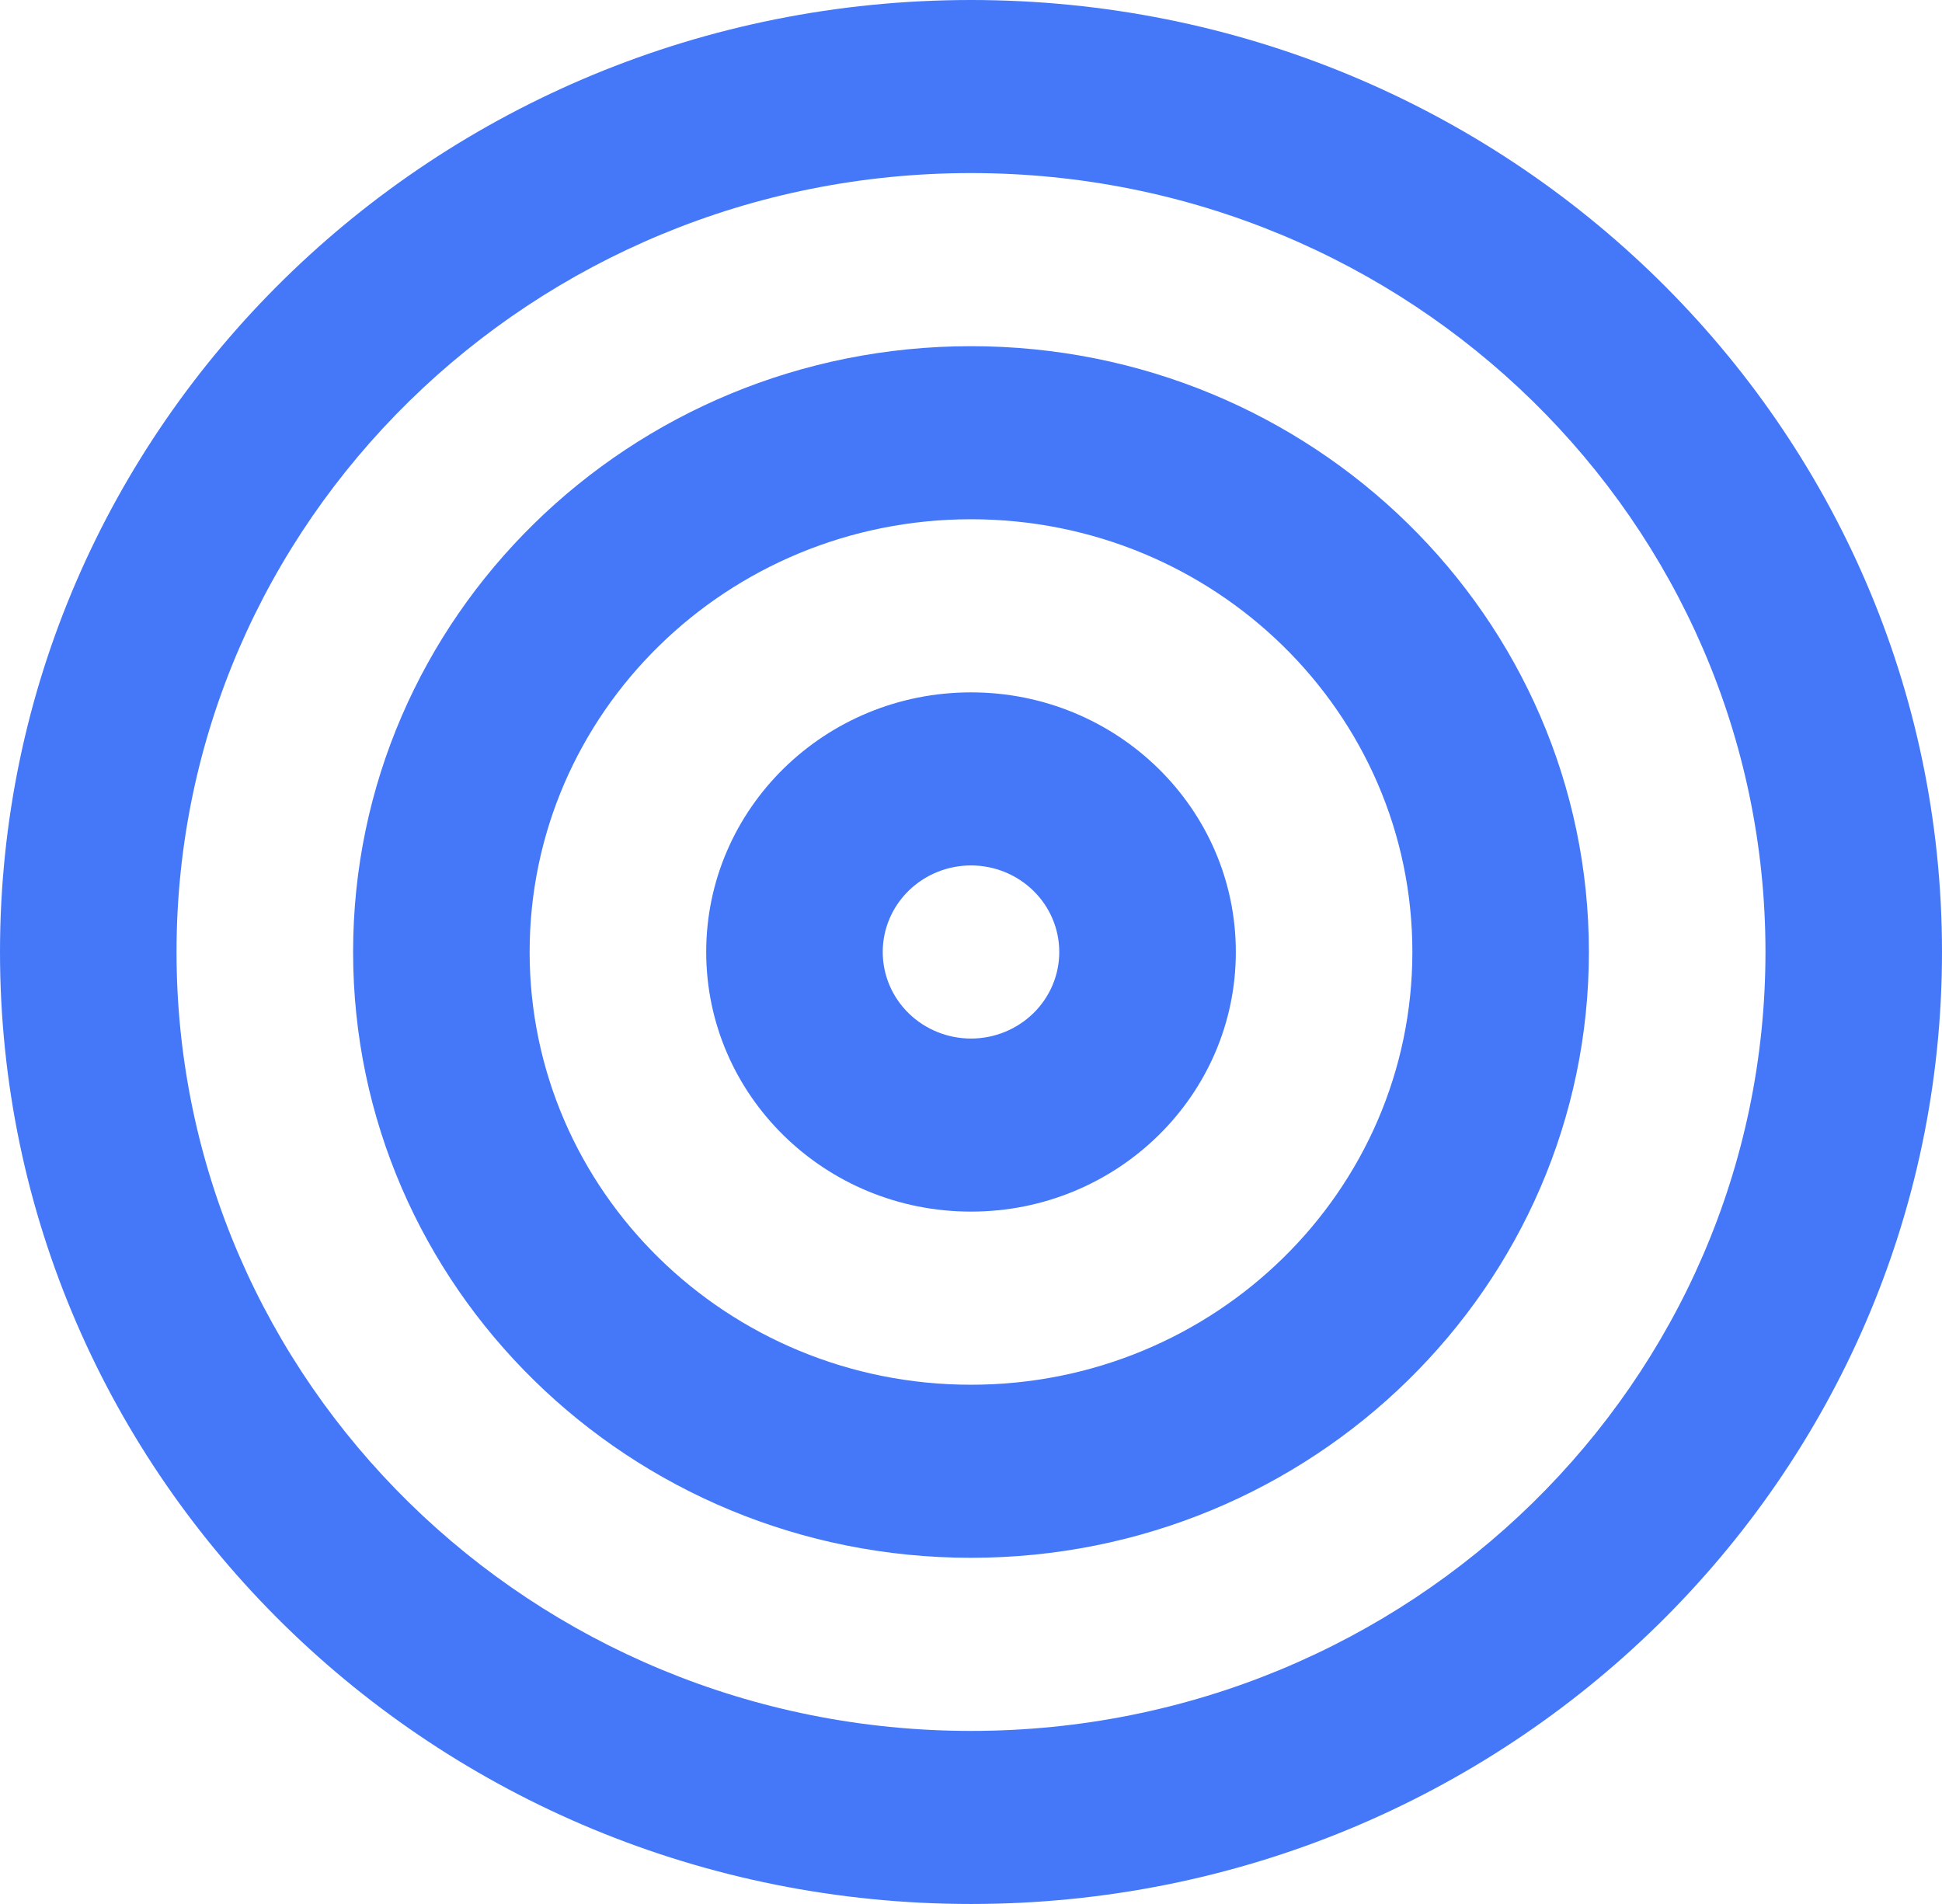
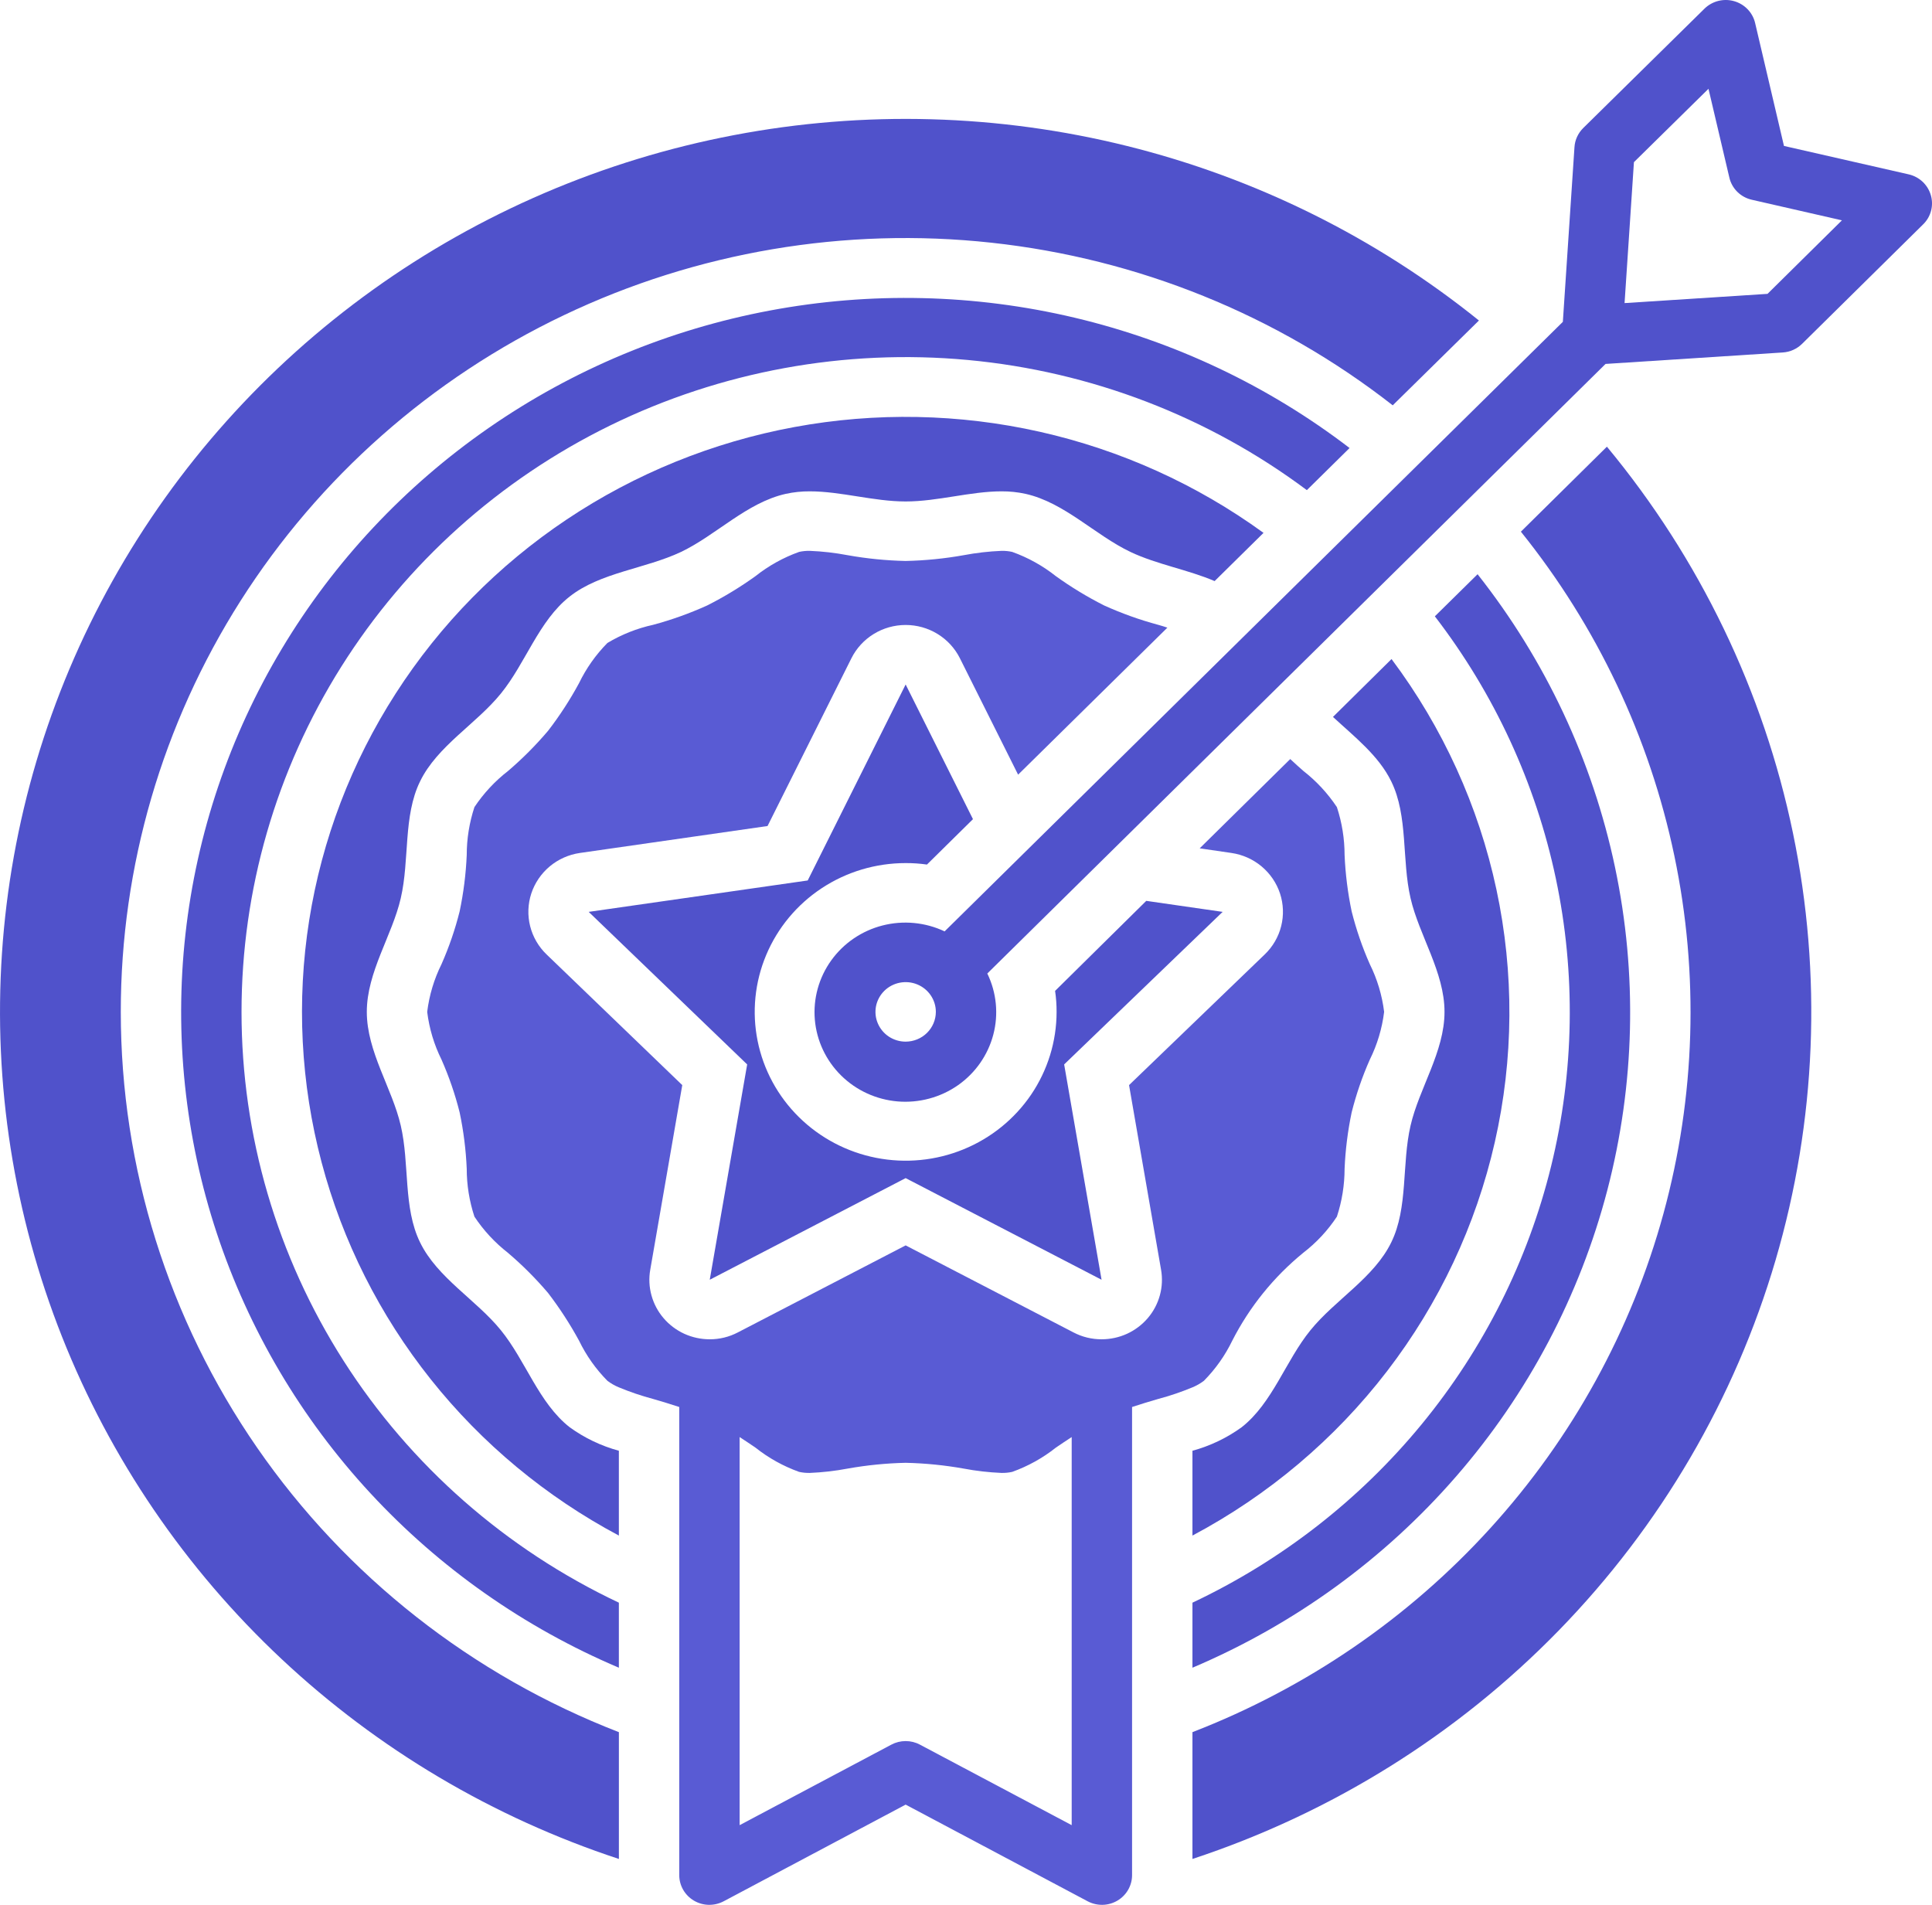
- <svg xmlns="http://www.w3.org/2000/svg" width="51" height="50" viewBox="0 0 51 50" fill="none">
-   <path d="M25.5 0C11.416 0 0 11.193 0 25C0 38.807 11.416 50 25.5 50C39.584 50 51 38.807 51 25C51 11.193 39.584 0 25.5 0ZM25.5 45.455C13.977 45.455 4.636 36.297 4.636 25C4.636 13.703 13.977 4.545 25.5 4.545C37.023 4.545 46.364 13.703 46.364 25C46.364 36.297 37.023 45.455 25.5 45.455ZM25.5 9.091C16.538 9.091 9.273 16.214 9.273 25C9.273 33.786 16.538 40.909 25.5 40.909C34.462 40.909 41.727 33.786 41.727 25C41.727 16.214 34.462 9.091 25.5 9.091ZM25.5 36.364C19.098 36.364 13.909 31.276 13.909 25C13.909 18.724 19.098 13.636 25.5 13.636C31.902 13.636 37.091 18.724 37.091 25C37.091 31.276 31.902 36.364 25.5 36.364ZM25.5 18.182C21.659 18.182 18.546 21.235 18.546 25C18.546 28.765 21.659 31.818 25.5 31.818C29.341 31.818 32.455 28.765 32.455 25C32.455 21.235 29.341 18.182 25.5 18.182ZM25.5 27.273C24.885 27.273 24.296 27.033 23.861 26.607C23.426 26.181 23.182 25.603 23.182 25C23.182 24.397 23.426 23.819 23.861 23.393C24.296 22.967 24.885 22.727 25.5 22.727C26.115 22.727 26.704 22.967 27.139 23.393C27.574 23.819 27.818 24.397 27.818 25C27.818 25.603 27.574 26.181 27.139 26.607C26.704 27.033 26.115 27.273 25.5 27.273Z" fill="#4578F9" />
+ <svg xmlns="http://www.w3.org/2000/svg" width="71" height="70" viewBox="0 0 71 70" fill="none">
+   <path d="M70.957 7.173C70.903 6.985 70.799 6.815 70.656 6.68C70.512 6.545 70.335 6.451 70.141 6.407L65.56 5.363L64.5 0.846C64.456 0.656 64.36 0.481 64.224 0.34C64.088 0.198 63.915 0.096 63.725 0.042C63.535 -0.012 63.334 -0.014 63.142 0.035C62.951 0.084 62.776 0.183 62.636 0.321L58.182 4.706C57.993 4.894 57.878 5.142 57.861 5.407L57.434 11.827L34.714 34.227C34.003 33.891 33.195 33.815 32.432 34.01C31.67 34.205 31.002 34.66 30.547 35.294C30.092 35.928 29.878 36.7 29.945 37.474C30.012 38.248 30.354 38.974 30.911 39.523C31.468 40.073 32.204 40.41 32.989 40.476C33.774 40.541 34.558 40.331 35.201 39.883C35.844 39.434 36.305 38.775 36.503 38.023C36.701 37.272 36.623 36.475 36.283 35.775L57.589 14.769L59.003 13.374L65.515 12.953C65.783 12.936 66.035 12.823 66.225 12.636L70.674 8.245C70.815 8.108 70.915 7.936 70.965 7.747C71.015 7.559 71.012 7.36 70.957 7.173ZM33.282 38.279C33.063 38.279 32.849 38.215 32.666 38.095C32.484 37.975 32.342 37.804 32.258 37.604C32.173 37.404 32.152 37.184 32.194 36.972C32.237 36.76 32.343 36.565 32.498 36.412C32.653 36.259 32.851 36.155 33.066 36.113C33.281 36.071 33.504 36.092 33.707 36.175C33.91 36.258 34.083 36.398 34.205 36.578C34.327 36.758 34.392 36.969 34.392 37.185C34.391 37.475 34.274 37.753 34.066 37.958C33.858 38.163 33.576 38.278 33.282 38.279ZM64.955 10.799L59.702 11.138L60.046 5.959L62.786 3.263L63.552 6.522C63.597 6.723 63.7 6.906 63.847 7.051C63.994 7.196 64.18 7.297 64.384 7.342L67.69 8.097L64.955 10.799Z" fill="#5052CB" />
+   <path d="M8.876 37.185C8.876 32.706 10.144 28.316 12.537 24.508C14.931 20.701 18.355 17.628 22.424 15.635C26.492 13.643 31.045 12.809 35.568 13.229C40.091 13.649 44.406 15.306 48.026 18.012L49.596 16.464C46.611 14.179 43.167 12.546 39.492 11.675C35.818 10.804 31.997 10.715 28.285 11.413C24.573 12.111 21.054 13.58 17.962 15.724C14.871 17.867 12.278 20.635 10.356 23.843C8.434 27.051 7.227 30.626 6.815 34.33C6.404 38.034 6.797 41.782 7.969 45.324C9.141 48.866 11.065 52.122 13.612 54.874C16.16 57.627 19.272 59.812 22.743 61.286V58.896C18.59 56.935 15.085 53.856 12.631 50.015C10.177 46.173 8.875 41.725 8.876 37.185Z" fill="#5052CB" />
+   <path d="M18.406 48.883C17.502 47.768 16.071 46.958 15.438 45.657C14.811 44.382 15.056 42.775 14.728 41.364C14.412 39.991 13.48 38.651 13.48 37.185C13.48 35.72 14.412 34.38 14.728 33.007C15.056 31.596 14.811 29.989 15.438 28.714C16.071 27.413 17.502 26.604 18.406 25.488C19.316 24.372 19.798 22.814 20.935 21.922C22.067 21.031 23.709 20.905 25.029 20.282C26.321 19.664 27.442 18.471 28.873 18.149C29.164 18.085 29.462 18.054 29.76 18.056C30.903 18.056 32.107 18.428 33.282 18.428C34.458 18.428 35.662 18.056 36.805 18.056C37.103 18.054 37.401 18.085 37.692 18.149C39.123 18.471 40.244 19.664 41.542 20.282C42.507 20.741 43.65 20.932 44.637 21.354L46.434 19.582C43.984 17.802 41.188 16.538 38.221 15.869C35.255 15.201 32.18 15.141 29.189 15.694C26.197 16.247 23.354 17.402 20.834 19.085C18.315 20.768 16.174 22.945 14.545 25.48C12.915 28.014 11.832 30.852 11.363 33.816C10.894 36.781 11.049 39.809 11.818 42.712C12.587 45.616 13.954 48.332 15.834 50.692C17.713 53.052 20.065 55.005 22.743 56.43V53.313C22.092 53.136 21.479 52.843 20.935 52.449C19.798 51.557 19.316 49.999 18.406 48.883Z" fill="#5052CB" />
+   <path d="M4.439 37.185C4.437 31.841 5.964 26.604 8.843 22.076C11.723 17.548 15.838 13.911 20.719 11.584C25.599 9.257 31.045 8.333 36.434 8.919C41.822 9.504 46.934 11.575 51.182 14.895L54.35 11.778C50.571 8.733 46.16 6.544 41.428 5.367C36.697 4.19 31.76 4.053 26.969 4.966C22.178 5.879 17.649 7.82 13.703 10.65C9.757 13.481 6.49 17.132 4.135 21.346C1.779 25.559 0.392 30.232 0.072 35.033C-0.248 39.834 0.506 44.645 2.281 49.127C4.057 53.608 6.81 57.65 10.346 60.965C13.883 64.281 18.115 66.79 22.744 68.314V63.654C17.348 61.566 12.716 57.924 9.451 53.203C6.186 48.481 4.439 42.9 4.439 37.185ZM43.822 58.896V61.286C47.555 59.703 50.871 57.298 53.514 54.255C56.158 51.212 58.058 47.611 59.07 43.731C60.082 39.85 60.178 35.793 59.351 31.87C58.524 27.947 56.796 24.263 54.3 21.102L52.73 22.649C54.918 25.494 56.436 28.784 57.175 32.279C57.914 35.774 57.855 39.388 57.002 42.858C56.15 46.328 54.524 49.567 52.245 52.341C49.965 55.115 47.088 57.354 43.822 58.896Z" fill="#5052CB" />
+   <path d="M48.986 26.346C49.779 27.079 50.666 27.768 51.127 28.714C51.754 29.988 51.51 31.596 51.837 33.007C52.153 34.38 53.085 35.72 53.085 37.185C53.085 38.651 52.153 39.991 51.837 41.364C51.51 42.775 51.754 44.382 51.127 45.657C50.494 46.958 49.063 47.767 48.159 48.883C47.249 49.999 46.767 51.557 45.63 52.449C45.086 52.843 44.473 53.136 43.822 53.313V56.43C46.616 54.945 49.055 52.886 50.972 50.391C52.889 47.896 54.24 45.025 54.934 41.97C55.628 38.916 55.648 35.75 54.993 32.688C54.338 29.625 53.023 26.737 51.138 24.219L48.986 26.346Z" fill="#5052CB" />
+   <path d="M44.243 50.742C44.67 50.31 45.022 49.811 45.286 49.266C45.92 48.025 46.807 46.926 47.893 46.039C48.377 45.667 48.795 45.218 49.13 44.71C49.317 44.142 49.412 43.547 49.413 42.949C49.443 42.253 49.53 41.56 49.673 40.877C49.84 40.214 50.062 39.567 50.339 38.941C50.613 38.389 50.791 37.795 50.866 37.185C50.791 36.575 50.613 35.982 50.339 35.43C50.062 34.804 49.84 34.157 49.673 33.494C49.53 32.811 49.443 32.118 49.413 31.421C49.412 30.823 49.317 30.229 49.13 29.66C48.794 29.155 48.379 28.706 47.898 28.331C47.743 28.195 47.577 28.047 47.416 27.894L44.088 31.175L45.253 31.345C45.662 31.404 46.046 31.575 46.361 31.838C46.677 32.102 46.912 32.447 47.04 32.834C47.167 33.222 47.182 33.638 47.083 34.033C46.984 34.429 46.774 34.79 46.478 35.074L41.492 39.876L42.668 46.657C42.723 46.971 42.709 47.294 42.624 47.602C42.54 47.909 42.389 48.195 42.18 48.439C41.972 48.683 41.712 48.879 41.419 49.014C41.125 49.148 40.806 49.217 40.482 49.217C40.123 49.218 39.768 49.131 39.451 48.965L33.282 45.766L27.114 48.965C26.797 49.131 26.442 49.218 26.083 49.217C25.759 49.217 25.44 49.148 25.146 49.014C24.853 48.879 24.593 48.683 24.385 48.439C24.176 48.195 24.025 47.909 23.941 47.602C23.856 47.294 23.841 46.971 23.897 46.657L25.073 39.876L20.086 35.074C19.791 34.79 19.581 34.429 19.482 34.033C19.383 33.638 19.398 33.222 19.525 32.834C19.653 32.447 19.888 32.102 20.203 31.838C20.519 31.575 20.903 31.404 21.312 31.345L28.207 30.355L31.291 24.186C31.475 23.82 31.759 23.512 32.11 23.297C32.462 23.081 32.868 22.967 33.282 22.967C33.697 22.967 34.103 23.081 34.455 23.297C34.806 23.512 35.09 23.82 35.274 24.186L37.415 28.468L42.901 23.065C42.79 23.027 42.679 22.994 42.562 22.961C41.882 22.778 41.218 22.54 40.577 22.25C39.957 21.937 39.364 21.577 38.802 21.173C38.321 20.791 37.779 20.49 37.199 20.282C37.069 20.253 36.937 20.24 36.805 20.243C36.339 20.262 35.876 20.315 35.418 20.402C34.713 20.528 33.999 20.599 33.282 20.615C32.566 20.599 31.852 20.528 31.147 20.402C30.689 20.315 30.226 20.262 29.76 20.243C29.628 20.24 29.495 20.253 29.366 20.282C28.786 20.49 28.244 20.791 27.763 21.173C27.201 21.577 26.608 21.937 25.988 22.25C25.347 22.54 24.683 22.778 24.003 22.961C23.409 23.091 22.841 23.317 22.322 23.628C21.895 24.061 21.543 24.56 21.279 25.105C20.948 25.717 20.568 26.303 20.142 26.855C19.693 27.385 19.201 27.879 18.672 28.331C18.189 28.705 17.771 29.154 17.435 29.66C17.248 30.229 17.152 30.823 17.152 31.421C17.122 32.118 17.035 32.811 16.891 33.494C16.725 34.157 16.502 34.804 16.226 35.43C15.952 35.982 15.774 36.575 15.699 37.185C15.774 37.795 15.952 38.389 16.226 38.941C16.502 39.567 16.725 40.214 16.891 40.877C17.035 41.56 17.122 42.253 17.152 42.949C17.152 43.547 17.248 44.142 17.435 44.71C17.77 45.216 18.186 45.664 18.666 46.039C19.198 46.492 19.691 46.985 20.142 47.516C20.566 48.069 20.946 48.655 21.279 49.266C21.543 49.811 21.895 50.31 22.322 50.742C22.451 50.84 22.593 50.921 22.743 50.983C23.153 51.153 23.573 51.296 24.003 51.41C24.308 51.497 24.629 51.596 24.962 51.705V68.904C24.961 69.094 25.011 69.28 25.105 69.445C25.2 69.611 25.337 69.749 25.502 69.846C25.667 69.943 25.855 69.996 26.047 70C26.24 70.003 26.43 69.957 26.599 69.867L33.282 66.317L39.966 69.867C40.135 69.957 40.325 70.003 40.518 70C40.71 69.996 40.898 69.943 41.063 69.846C41.228 69.749 41.365 69.611 41.46 69.445C41.554 69.28 41.604 69.094 41.603 68.904V51.705C41.936 51.596 42.257 51.497 42.562 51.41C42.992 51.296 43.412 51.153 43.822 50.983C43.972 50.921 44.114 50.84 44.243 50.742ZM39.384 67.072L33.809 64.114C33.648 64.027 33.466 63.982 33.282 63.982C33.099 63.982 32.917 64.027 32.755 64.114L27.181 67.072V52.81C27.381 52.941 27.58 53.072 27.763 53.198C28.244 53.58 28.786 53.881 29.366 54.089C29.496 54.118 29.628 54.131 29.76 54.128C30.226 54.108 30.689 54.056 31.147 53.969C31.852 53.843 32.566 53.772 33.282 53.756C33.999 53.772 34.713 53.843 35.418 53.969C35.876 54.056 36.339 54.108 36.805 54.128C36.937 54.131 37.069 54.118 37.199 54.089C37.779 53.881 38.321 53.58 38.802 53.198C38.985 53.072 39.184 52.941 39.384 52.81V67.072Z" fill="#595BD4" />
+   <path d="M55.892 19.538C58.691 23.02 60.623 27.101 61.532 31.452C62.443 35.803 62.305 40.305 61.132 44.594C59.958 48.884 57.781 52.843 54.774 56.153C51.768 59.463 48.017 62.032 43.822 63.654V68.314C48.934 66.629 53.555 63.747 57.288 59.913C61.02 56.08 63.754 51.41 65.252 46.305C66.75 41.2 66.969 35.813 65.889 30.607C64.809 25.401 62.463 20.53 59.053 16.415L55.892 19.538ZM33.282 31.717C33.544 31.716 33.806 31.734 34.065 31.771L35.756 30.103L33.282 25.154L29.683 32.356L21.634 33.51L27.458 39.116L26.083 47.029L33.282 43.294L40.482 47.029L39.107 39.116L44.931 33.51L42.13 33.106H42.124L38.774 36.414C38.812 36.67 38.83 36.927 38.829 37.185C38.829 38.267 38.504 39.324 37.895 40.224C37.285 41.123 36.419 41.824 35.405 42.238C34.392 42.652 33.276 42.76 32.2 42.549C31.124 42.338 30.136 41.817 29.36 41.052C28.584 40.288 28.056 39.313 27.842 38.252C27.628 37.191 27.738 36.092 28.158 35.093C28.578 34.093 29.289 33.239 30.201 32.638C31.113 32.037 32.185 31.717 33.282 31.717Z" fill="#5052CB" />
</svg>
